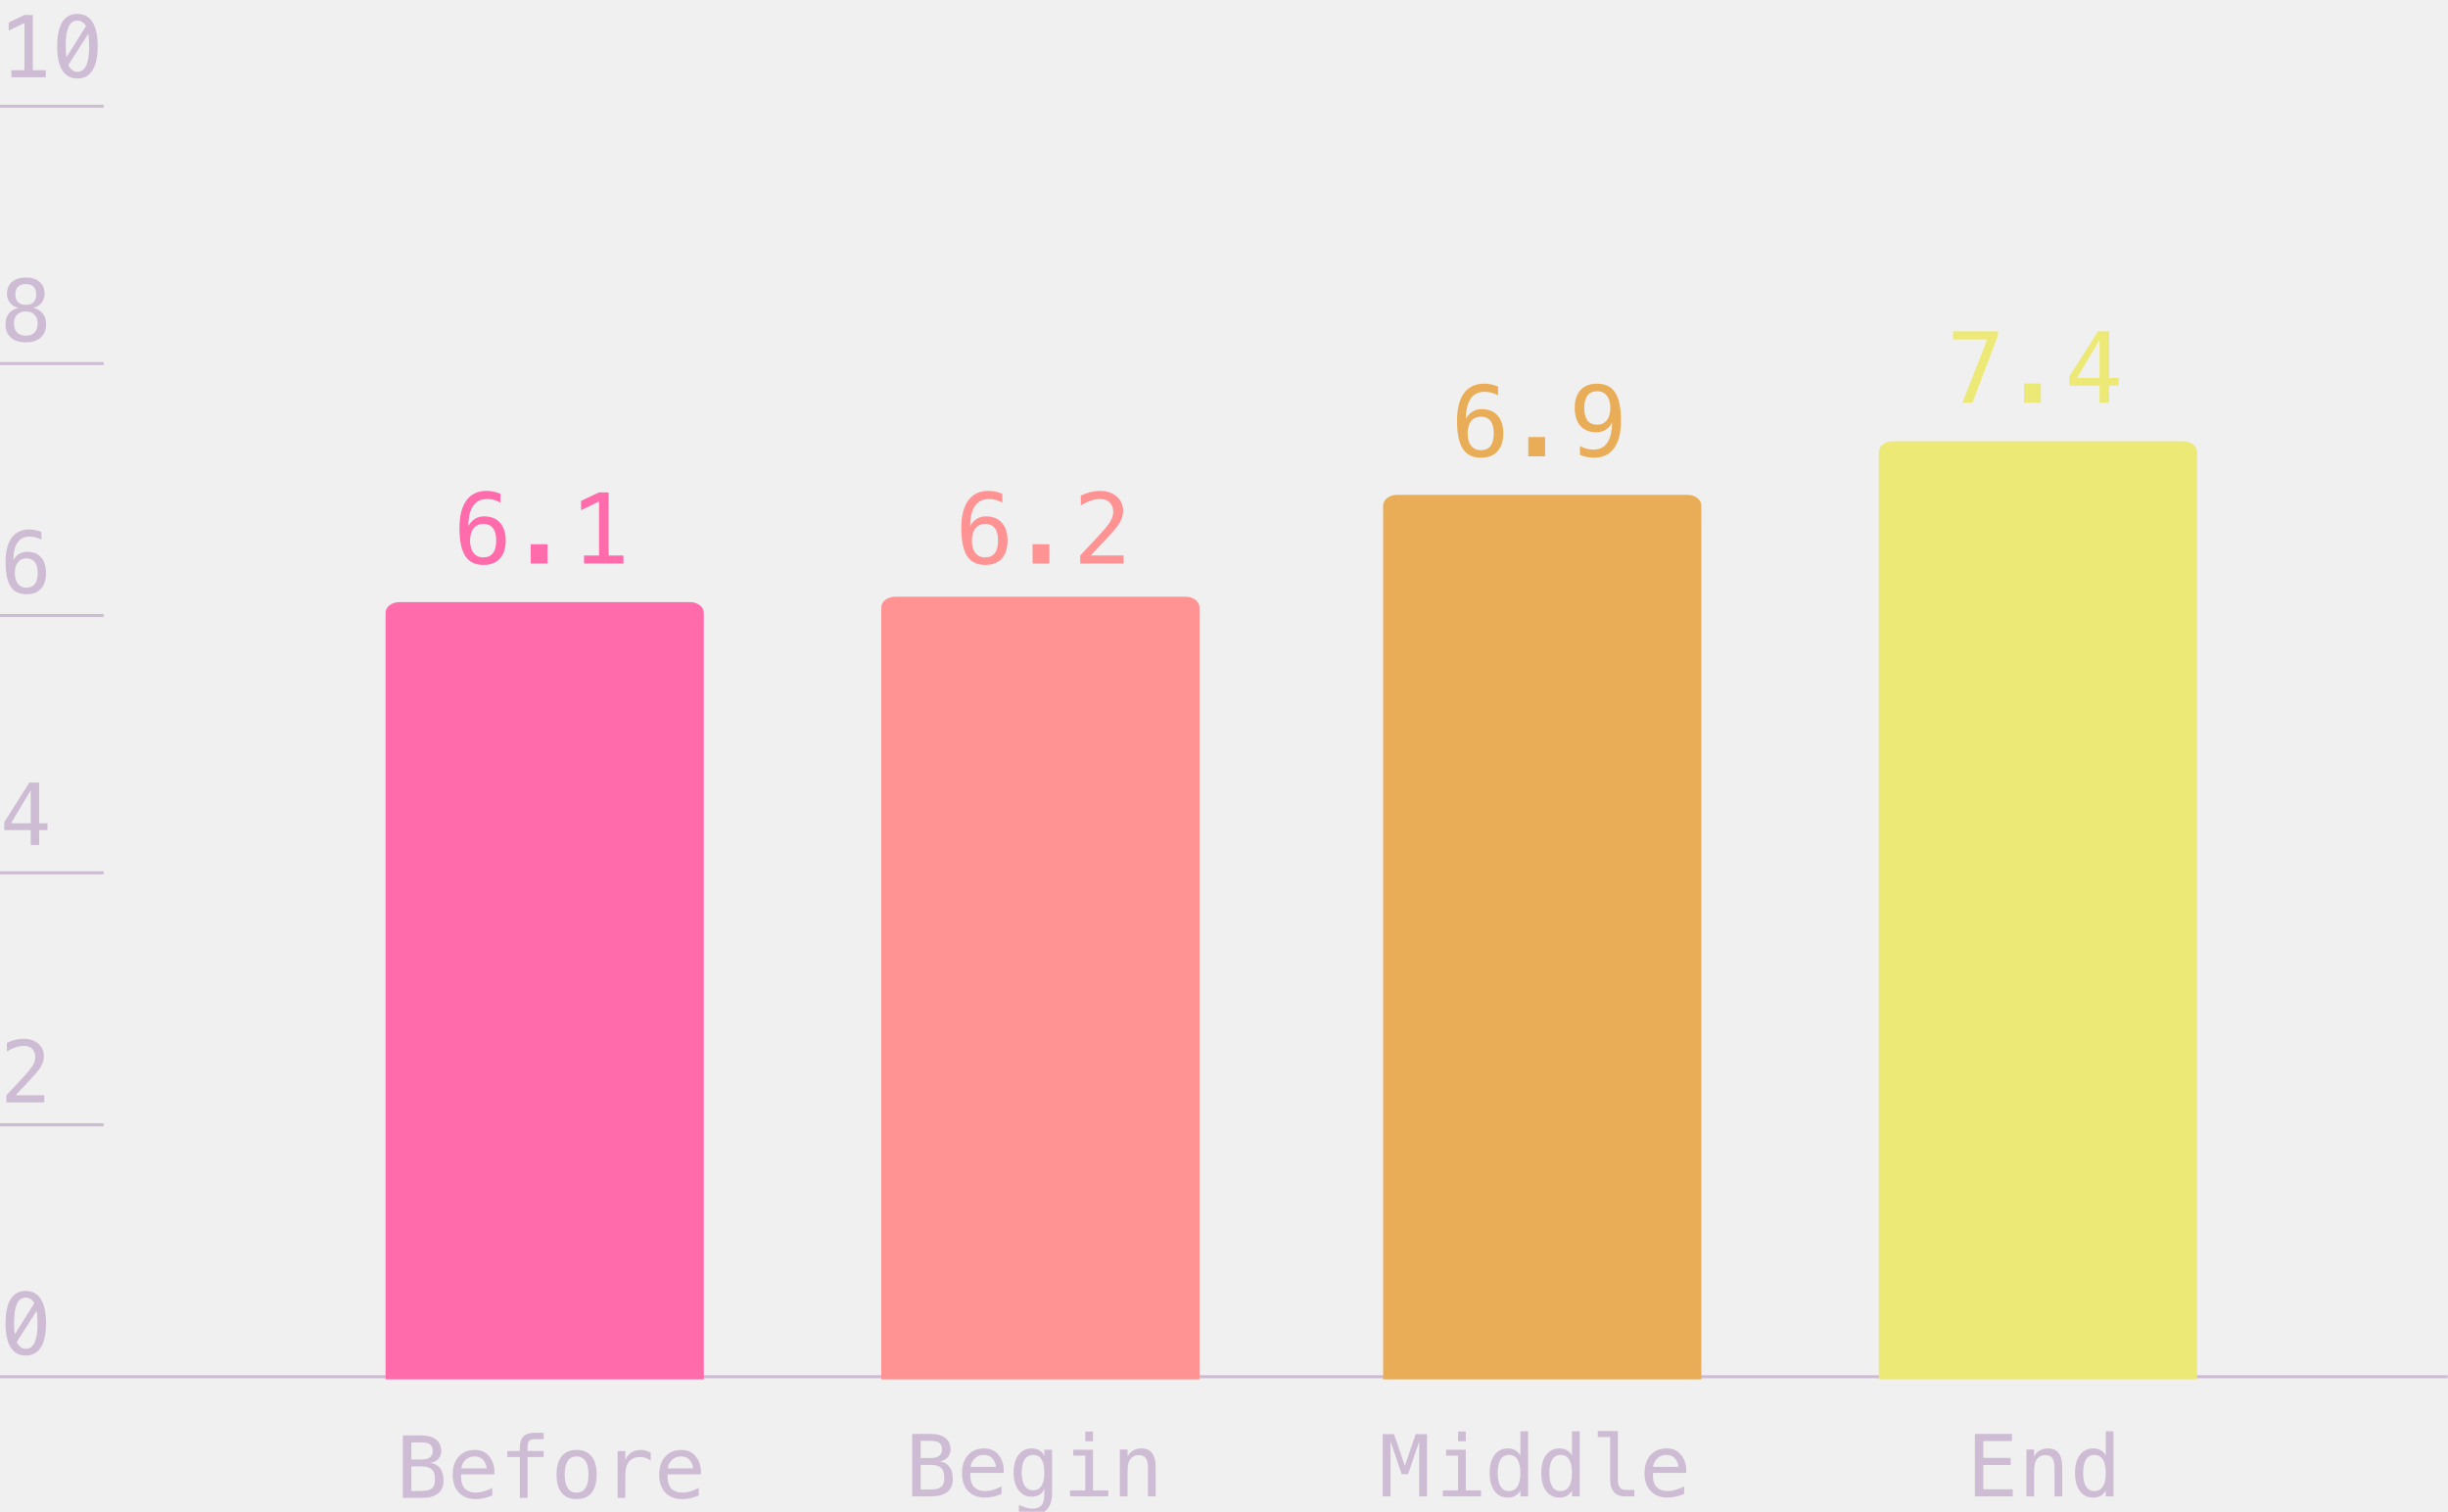
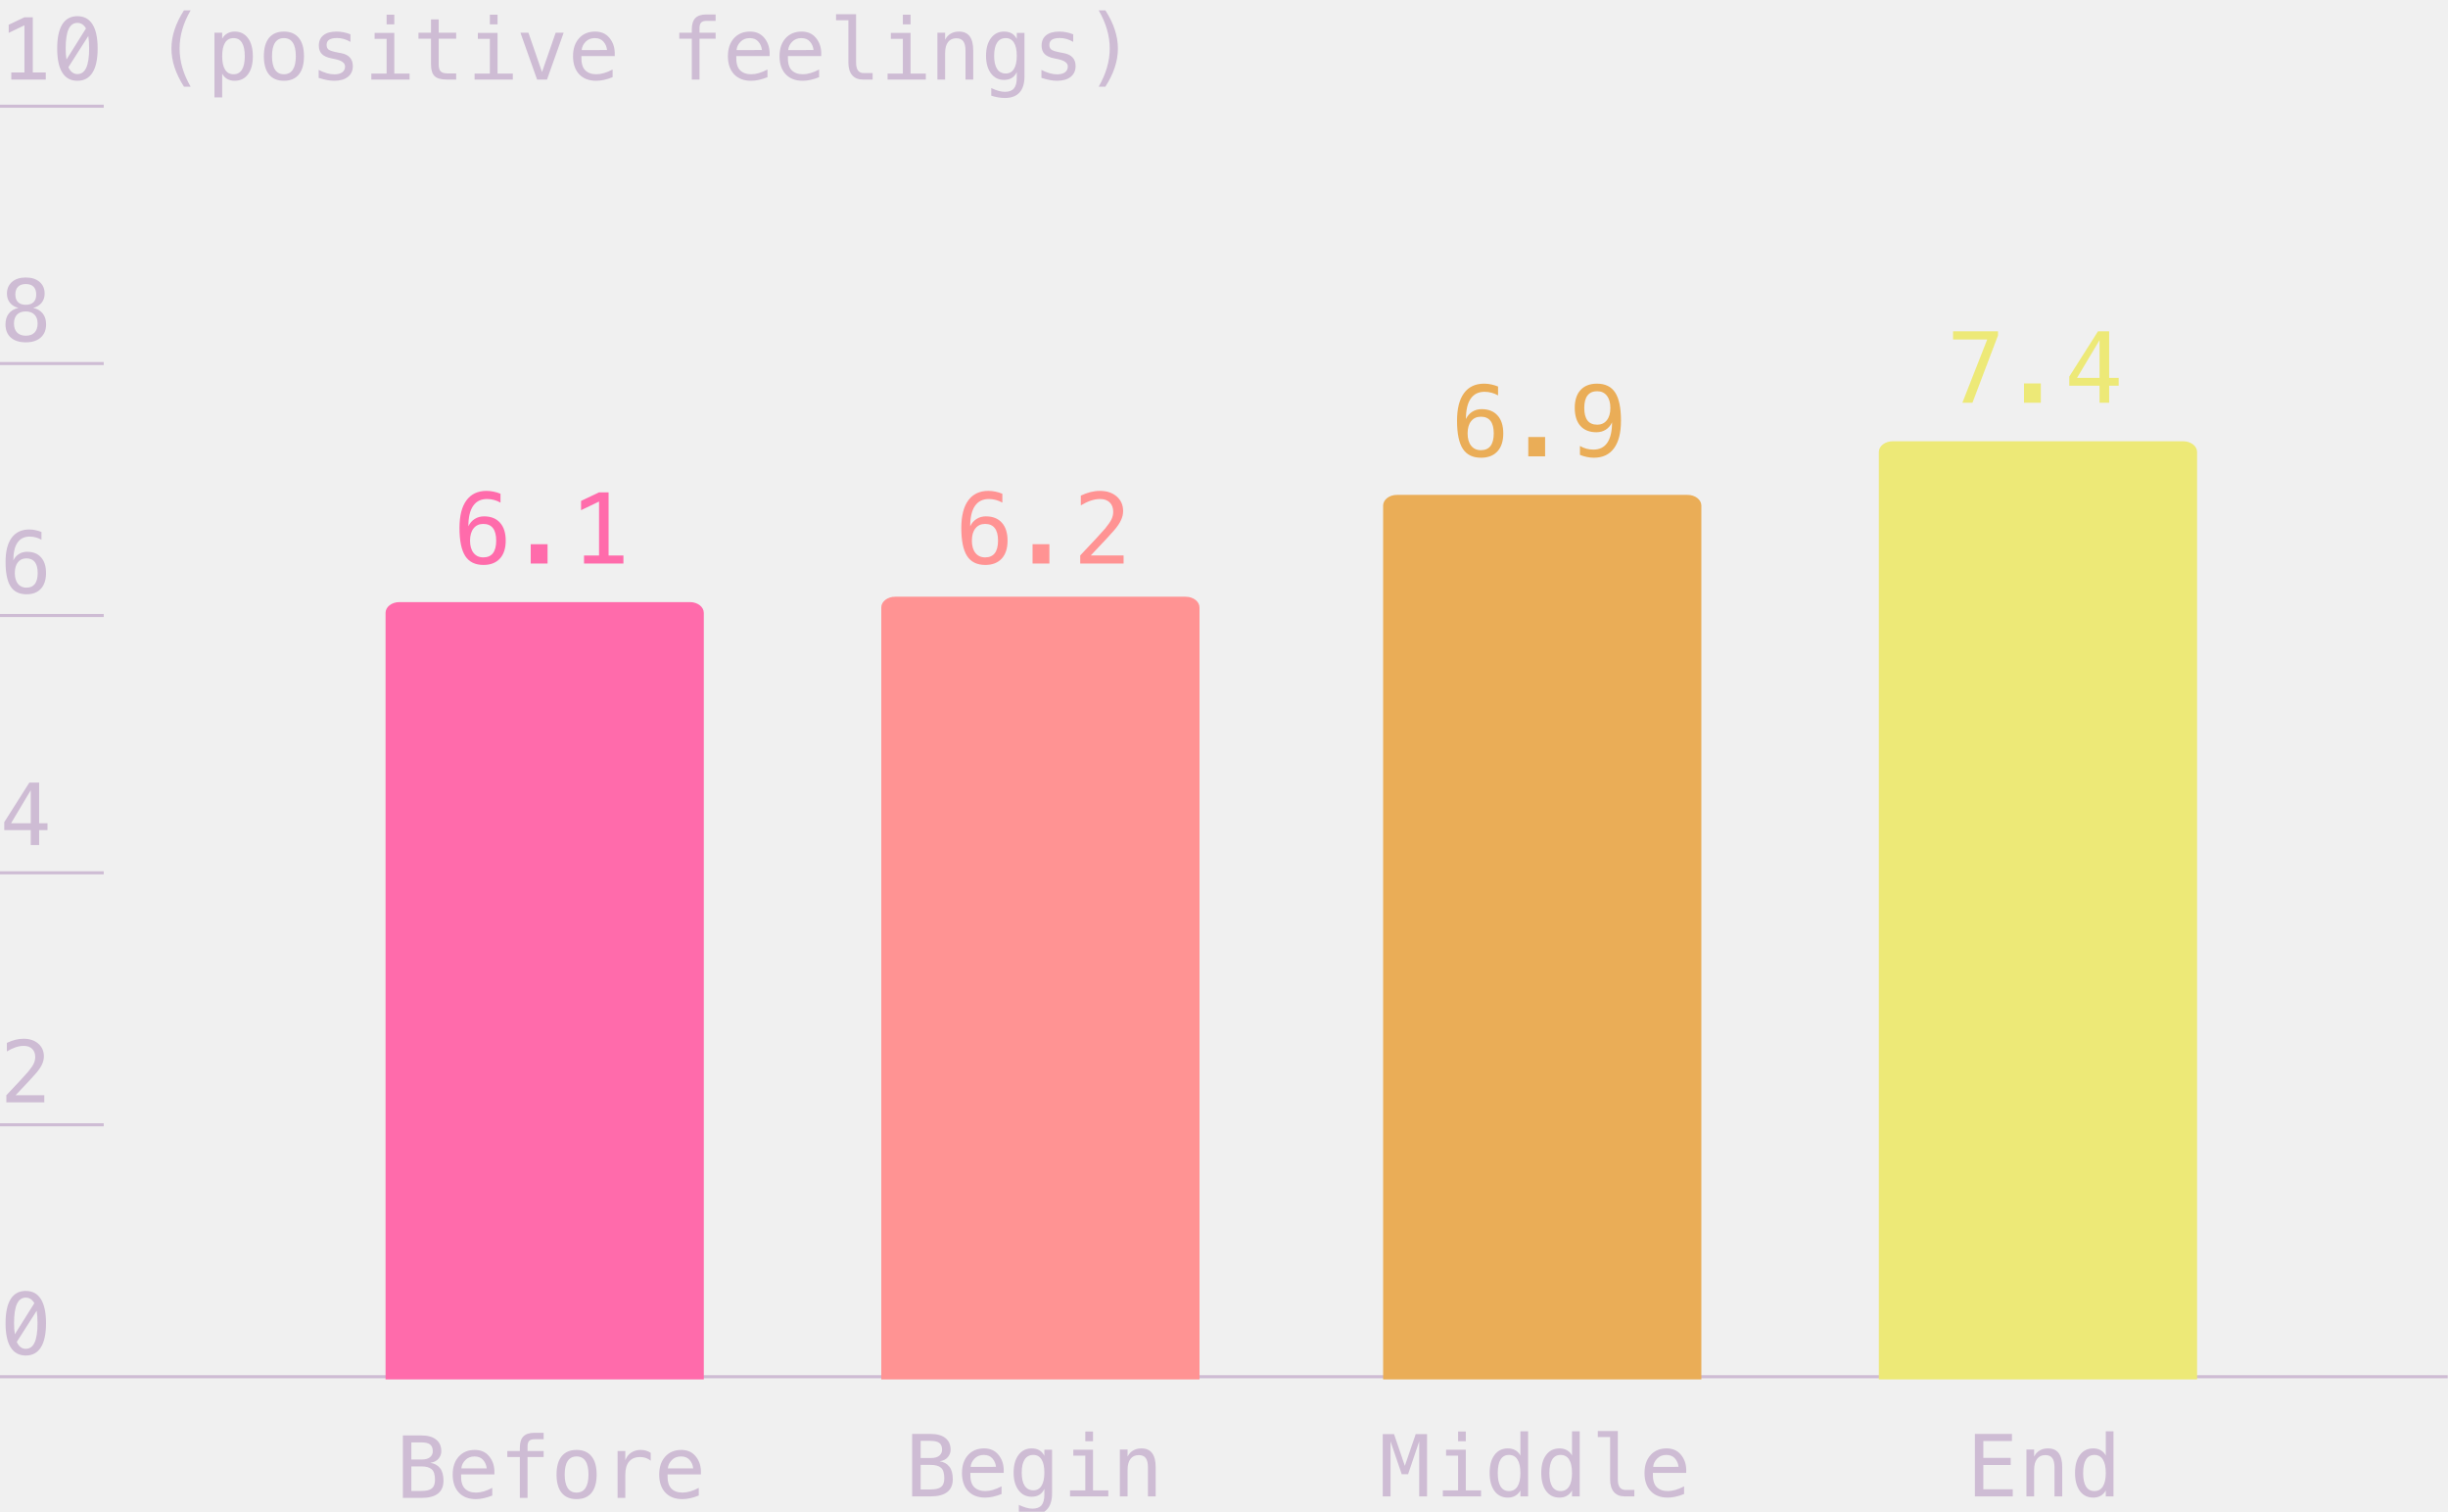
<svg xmlns="http://www.w3.org/2000/svg" width="400" height="247" viewBox="0 0 400 247" fill="none">
  <g clip-path="url(#clip0_5_27)">
    <path d="M-0.05 224.939H399.95" stroke="#CEBCD4" stroke-width="0.5" stroke-miterlimit="10" />
    <path d="M-0.05 183.773H16.95" stroke="#CEBCD4" stroke-width="0.5" stroke-miterlimit="10" />
    <path d="M-0.05 142.606H16.95" stroke="#CEBCD4" stroke-width="0.5" stroke-miterlimit="10" />
    <path d="M-0.05 100.563H16.95" stroke="#CEBCD4" stroke-width="0.5" stroke-miterlimit="10" />
    <path d="M-0.05 59.397H16.95" stroke="#CEBCD4" stroke-width="0.5" stroke-miterlimit="10" />
    <path d="M-0.05 17.354H16.95" stroke="#CEBCD4" stroke-width="0.5" stroke-miterlimit="10" />
    <path d="M115 225.377H63V100.125C63 99.158 64.012 98.374 65.261 98.374H112.739C113.988 98.374 115 99.158 115 100.125V225.377Z" fill="#FF6BAB" />
    <path d="M196 225.377H144V99.25C144 98.282 145.012 97.498 146.261 97.498H193.739C194.988 97.498 196 98.282 196 99.25V225.377Z" fill="#FF9393" />
    <path d="M278 225.377H226V82.608C226 81.64 227.012 80.856 228.261 80.856H275.739C276.988 80.856 278 81.64 278 82.608V225.377Z" fill="#EAAD57" />
    <path d="M359 225.377H307V73.849C307 72.881 308.012 72.097 309.261 72.097H356.739C357.988 72.097 359 72.881 359 73.849V225.377Z" fill="#EDE977" />
    <path d="M4.211 210.918C5.3 210.918 6.123 211.363 6.679 212.251C7.239 213.14 7.52 214.455 7.52 216.196C7.52 217.937 7.239 219.251 6.679 220.14C6.123 221.029 5.3 221.473 4.211 221.473C3.122 221.473 2.299 221.029 1.743 220.14C1.187 219.251 0.909 217.937 0.909 216.196C0.909 214.455 1.187 213.14 1.743 212.251C2.299 211.363 3.122 210.918 4.211 210.918ZM4.211 220.379C4.858 220.379 5.339 220.035 5.653 219.347C5.972 218.659 6.132 217.608 6.132 216.196C6.132 215.444 6.086 214.765 5.995 214.159L2.741 219.251C3.083 220.003 3.573 220.379 4.211 220.379ZM4.211 212.012C3.568 212.012 3.088 212.356 2.769 213.044C2.454 213.732 2.297 214.783 2.297 216.196C2.297 216.838 2.34 217.44 2.427 218L5.612 212.921C5.266 212.315 4.799 212.012 4.211 212.012Z" fill="#CEBCD4" />
    <path d="M2.55 178.946H7.239V180.108H1.039V178.946C1.891 178.048 2.636 177.255 3.274 176.567C3.912 175.879 4.352 175.394 4.594 175.111C5.049 174.555 5.357 174.106 5.517 173.764C5.676 173.418 5.756 173.065 5.756 172.705C5.756 172.135 5.587 171.689 5.25 171.365C4.917 171.041 4.459 170.88 3.876 170.88C3.461 170.88 3.026 170.955 2.57 171.105C2.115 171.256 1.632 171.483 1.121 171.789V170.394C1.59 170.171 2.051 170.002 2.502 169.888C2.958 169.774 3.407 169.717 3.849 169.717C4.847 169.717 5.649 169.984 6.255 170.517C6.866 171.046 7.171 171.741 7.171 172.602C7.171 173.04 7.068 173.477 6.863 173.915C6.663 174.352 6.335 174.835 5.879 175.364C5.624 175.66 5.252 176.07 4.765 176.594C4.282 177.119 3.543 177.902 2.55 178.946Z" fill="#CEBCD4" />
    <path d="M5.024 129.117L1.805 134.511H5.024V129.117ZM4.799 127.859H6.398V134.511H7.759V135.632H6.398V138.066H5.024V135.632H0.697V134.326L4.799 127.859Z" fill="#CEBCD4" />
    <path d="M6.774 86.918V88.19C6.487 88.021 6.182 87.894 5.858 87.807C5.535 87.716 5.198 87.67 4.847 87.67C3.972 87.67 3.309 88.001 2.857 88.662C2.406 89.318 2.181 90.286 2.181 91.567C2.399 91.111 2.702 90.763 3.09 90.521C3.477 90.275 3.922 90.152 4.423 90.152C5.407 90.152 6.168 90.455 6.706 91.061C7.248 91.663 7.52 92.517 7.52 93.624C7.52 94.727 7.242 95.582 6.686 96.188C6.13 96.794 5.348 97.097 4.341 97.097C3.156 97.097 2.288 96.673 1.736 95.826C1.185 94.973 0.909 93.634 0.909 91.806C0.909 90.084 1.24 88.771 1.9 87.869C2.566 86.962 3.527 86.508 4.785 86.508C5.122 86.508 5.46 86.545 5.797 86.618C6.134 86.686 6.46 86.786 6.774 86.918ZM4.313 91.232C3.726 91.232 3.263 91.444 2.926 91.868C2.589 92.291 2.42 92.877 2.42 93.624C2.42 94.372 2.589 94.957 2.926 95.381C3.263 95.805 3.726 96.017 4.313 96.017C4.924 96.017 5.384 95.817 5.694 95.415C6.004 95.01 6.159 94.413 6.159 93.624C6.159 92.832 6.004 92.234 5.694 91.834C5.384 91.432 4.924 91.232 4.313 91.232Z" fill="#CEBCD4" />
    <path d="M4.211 50.886C3.596 50.886 3.119 51.059 2.782 51.405C2.45 51.747 2.283 52.232 2.283 52.861C2.283 53.49 2.452 53.98 2.789 54.331C3.131 54.677 3.605 54.85 4.211 54.85C4.831 54.85 5.307 54.679 5.64 54.338C5.977 53.991 6.146 53.499 6.146 52.861C6.146 52.237 5.975 51.751 5.633 51.405C5.296 51.059 4.822 50.886 4.211 50.886ZM3.008 50.311C2.42 50.161 1.96 49.881 1.627 49.471C1.299 49.06 1.135 48.566 1.135 47.987C1.135 47.176 1.41 46.533 1.962 46.059C2.513 45.581 3.263 45.342 4.211 45.342C5.163 45.342 5.915 45.581 6.467 46.059C7.018 46.533 7.294 47.176 7.294 47.987C7.294 48.566 7.128 49.06 6.795 49.471C6.467 49.881 6.009 50.161 5.421 50.311C6.104 50.462 6.626 50.765 6.986 51.221C7.351 51.676 7.533 52.266 7.533 52.991C7.533 53.912 7.239 54.632 6.651 55.151C6.063 55.671 5.25 55.931 4.211 55.931C3.172 55.931 2.358 55.673 1.771 55.158C1.187 54.639 0.896 53.921 0.896 53.005C0.896 52.276 1.076 51.683 1.436 51.227C1.8 50.767 2.324 50.462 3.008 50.311ZM2.509 48.117C2.509 48.664 2.655 49.081 2.946 49.368C3.238 49.655 3.66 49.799 4.211 49.799C4.767 49.799 5.191 49.655 5.482 49.368C5.774 49.081 5.92 48.664 5.92 48.117C5.92 47.561 5.774 47.137 5.482 46.846C5.195 46.554 4.771 46.408 4.211 46.408C3.66 46.408 3.238 46.556 2.946 46.852C2.655 47.144 2.509 47.566 2.509 48.117Z" fill="#CEBCD4" />
-     <path d="M1.846 11.472H3.992V3.761L1.422 4.999V3.673L3.979 2.456H5.359V11.472H7.479V12.628H1.846V11.472ZM12.646 2.271C13.736 2.271 14.558 2.716 15.114 3.604C15.675 4.493 15.955 5.808 15.955 7.549C15.955 9.289 15.675 10.604 15.114 11.493C14.558 12.382 13.736 12.826 12.646 12.826C11.557 12.826 10.735 12.382 10.179 11.493C9.623 10.604 9.345 9.289 9.345 7.549C9.345 5.808 9.623 4.493 10.179 3.604C10.735 2.716 11.557 2.271 12.646 2.271ZM12.646 11.732C13.294 11.732 13.774 11.388 14.089 10.7C14.408 10.012 14.567 8.961 14.567 7.549C14.567 6.797 14.522 6.118 14.431 5.511L11.177 10.604C11.519 11.356 12.008 11.732 12.646 11.732ZM12.646 3.365C12.004 3.365 11.523 3.709 11.204 4.397C10.89 5.085 10.732 6.136 10.732 7.549C10.732 8.191 10.776 8.793 10.862 9.353L14.048 4.274C13.701 3.668 13.234 3.365 12.646 3.365Z" fill="#CEBCD4" />
+     <path d="M1.846 11.845H3.992V4.134L1.422 5.371V4.045L3.979 2.828H5.359V11.845H7.479V13H1.846V11.845ZM12.646 2.644C13.736 2.644 14.558 3.088 15.114 3.977C15.675 4.865 15.955 6.18 15.955 7.921C15.955 9.662 15.675 10.977 15.114 11.865C14.558 12.754 13.736 13.198 12.646 13.198C11.557 13.198 10.735 12.754 10.179 11.865C9.623 10.977 9.345 9.662 9.345 7.921C9.345 6.18 9.623 4.865 10.179 3.977C10.735 3.088 11.557 2.644 12.646 2.644ZM12.646 12.104C13.294 12.104 13.774 11.76 14.089 11.072C14.408 10.384 14.567 9.334 14.567 7.921C14.567 7.169 14.522 6.49 14.431 5.884L11.177 10.977C11.519 11.729 12.008 12.104 12.646 12.104ZM12.646 3.737C12.004 3.737 11.523 4.081 11.204 4.77C10.89 5.458 10.732 6.508 10.732 7.921C10.732 8.563 10.776 9.165 10.862 9.726L14.048 4.646C13.701 4.04 13.234 3.737 12.646 3.737ZM31.151 1.693C30.545 2.732 30.092 3.769 29.791 4.804C29.495 5.834 29.347 6.873 29.347 7.921C29.347 8.965 29.495 10.004 29.791 11.038C30.092 12.073 30.545 13.114 31.151 14.162H30.058C29.369 13.078 28.857 12.023 28.52 10.997C28.182 9.967 28.014 8.942 28.014 7.921C28.014 6.905 28.182 5.882 28.52 4.852C28.857 3.822 29.369 2.769 30.058 1.693H31.151ZM36.306 12.036V15.912H35.041V5.344H36.306V6.321C36.515 5.943 36.793 5.656 37.14 5.46C37.491 5.259 37.894 5.159 38.35 5.159C39.275 5.159 39.999 5.517 40.523 6.232C41.052 6.948 41.316 7.939 41.316 9.206C41.316 10.45 41.052 11.428 40.523 12.139C39.995 12.845 39.27 13.198 38.35 13.198C37.885 13.198 37.477 13.1 37.126 12.904C36.78 12.704 36.506 12.414 36.306 12.036ZM39.997 9.179C39.997 8.203 39.842 7.467 39.532 6.971C39.227 6.474 38.771 6.226 38.165 6.226C37.554 6.226 37.092 6.476 36.777 6.978C36.463 7.474 36.306 8.208 36.306 9.179C36.306 10.145 36.463 10.879 36.777 11.38C37.092 11.881 37.554 12.132 38.165 12.132C38.771 12.132 39.227 11.883 39.532 11.387C39.842 10.89 39.997 10.154 39.997 9.179ZM46.389 6.226C45.751 6.226 45.268 6.474 44.94 6.971C44.611 7.467 44.447 8.203 44.447 9.179C44.447 10.149 44.611 10.885 44.94 11.387C45.268 11.883 45.751 12.132 46.389 12.132C47.031 12.132 47.517 11.883 47.845 11.387C48.173 10.885 48.337 10.149 48.337 9.179C48.337 8.203 48.173 7.467 47.845 6.971C47.517 6.474 47.031 6.226 46.389 6.226ZM46.389 5.159C47.45 5.159 48.262 5.503 48.822 6.191C49.387 6.88 49.67 7.875 49.67 9.179C49.67 10.487 49.39 11.485 48.829 12.173C48.269 12.856 47.455 13.198 46.389 13.198C45.327 13.198 44.516 12.856 43.955 12.173C43.395 11.485 43.114 10.487 43.114 9.179C43.114 7.875 43.395 6.88 43.955 6.191C44.516 5.503 45.327 5.159 46.389 5.159ZM57.265 5.61V6.841C56.905 6.631 56.542 6.474 56.178 6.369C55.813 6.264 55.442 6.212 55.063 6.212C54.494 6.212 54.068 6.305 53.785 6.492C53.507 6.674 53.368 6.955 53.368 7.333C53.368 7.675 53.473 7.93 53.683 8.099C53.892 8.267 54.414 8.431 55.248 8.591L55.754 8.687C56.378 8.805 56.85 9.042 57.169 9.397C57.492 9.753 57.654 10.216 57.654 10.785C57.654 11.542 57.385 12.134 56.848 12.562C56.31 12.986 55.562 13.198 54.605 13.198C54.227 13.198 53.831 13.157 53.416 13.075C53.001 12.998 52.552 12.879 52.069 12.72V11.421C52.539 11.662 52.988 11.845 53.416 11.968C53.844 12.086 54.25 12.146 54.633 12.146C55.189 12.146 55.62 12.034 55.925 11.81C56.23 11.583 56.383 11.266 56.383 10.86C56.383 10.277 55.825 9.874 54.708 9.65L54.653 9.637L54.182 9.541C53.457 9.4 52.928 9.163 52.596 8.83C52.263 8.493 52.097 8.035 52.097 7.456C52.097 6.722 52.345 6.157 52.842 5.761C53.339 5.36 54.047 5.159 54.968 5.159C55.378 5.159 55.772 5.198 56.15 5.275C56.529 5.348 56.9 5.46 57.265 5.61ZM61.209 5.371H64.429V12.023H66.924V13H60.676V12.023H63.171V6.349H61.209V5.371ZM63.171 2.397H64.429V3.983H63.171V2.397ZM71.682 3.17V5.344H74.539V6.321H71.682V10.477C71.682 11.043 71.789 11.437 72.003 11.66C72.217 11.883 72.591 11.995 73.124 11.995H74.539V13H73.001C72.058 13 71.392 12.811 71.005 12.433C70.618 12.054 70.424 11.403 70.424 10.477V6.321H68.38V5.344H70.424V3.17H71.682ZM78.08 5.371H81.3V12.023H83.795V13H77.547V12.023H80.042V6.349H78.08V5.371ZM80.042 2.397H81.3V3.983H80.042V2.397ZM85.039 5.344H86.345L88.566 11.77L90.795 5.344H92.101L89.38 13H87.76L85.039 5.344ZM100.447 8.543V9.158H94.999V9.199C94.963 10.243 95.161 10.992 95.594 11.448C96.031 11.904 96.647 12.132 97.439 12.132C97.841 12.132 98.26 12.068 98.697 11.94C99.135 11.813 99.602 11.619 100.099 11.359V12.61C99.62 12.806 99.158 12.952 98.711 13.048C98.269 13.148 97.841 13.198 97.426 13.198C96.236 13.198 95.307 12.843 94.637 12.132C93.967 11.416 93.632 10.432 93.632 9.179C93.632 7.957 93.96 6.982 94.616 6.253C95.272 5.524 96.147 5.159 97.241 5.159C98.216 5.159 98.984 5.49 99.545 6.15C100.11 6.811 100.411 7.609 100.447 8.543ZM99.189 8.174C99.135 7.645 98.941 7.189 98.608 6.807C98.28 6.419 97.806 6.226 97.186 6.226C96.58 6.226 96.081 6.426 95.689 6.827C95.297 7.228 95.083 7.679 95.047 8.181L99.189 8.174ZM116.929 2.363V3.409H115.5C115.049 3.409 114.734 3.503 114.557 3.689C114.383 3.872 114.297 4.198 114.297 4.667V5.344H116.929V6.321H114.297V13H113.039V6.321H110.995V5.344H113.039V4.811C113.039 3.972 113.23 3.354 113.613 2.958C114.001 2.562 114.602 2.363 115.418 2.363H116.929ZM125.754 8.543V9.158H120.306V9.199C120.269 10.243 120.467 10.992 120.9 11.448C121.338 11.904 121.953 12.132 122.746 12.132C123.147 12.132 123.566 12.068 124.004 11.94C124.441 11.813 124.909 11.619 125.405 11.359V12.61C124.927 12.806 124.464 12.952 124.018 13.048C123.576 13.148 123.147 13.198 122.732 13.198C121.543 13.198 120.613 12.843 119.943 12.132C119.273 11.416 118.938 10.432 118.938 9.179C118.938 7.957 119.267 6.982 119.923 6.253C120.579 5.524 121.454 5.159 122.548 5.159C123.523 5.159 124.291 5.49 124.852 6.15C125.417 6.811 125.717 7.609 125.754 8.543ZM124.496 8.174C124.441 7.645 124.248 7.189 123.915 6.807C123.587 6.419 123.113 6.226 122.493 6.226C121.887 6.226 121.388 6.426 120.996 6.827C120.604 7.228 120.39 7.679 120.354 8.181L124.496 8.174ZM134.189 8.543V9.158H128.741V9.199C128.705 10.243 128.903 10.992 129.336 11.448C129.773 11.904 130.389 12.132 131.182 12.132C131.583 12.132 132.002 12.068 132.439 11.94C132.877 11.813 133.344 11.619 133.841 11.359V12.61C133.362 12.806 132.9 12.952 132.453 13.048C132.011 13.148 131.583 13.198 131.168 13.198C129.979 13.198 129.049 12.843 128.379 12.132C127.709 11.416 127.374 10.432 127.374 9.179C127.374 7.957 127.702 6.982 128.358 6.253C129.015 5.524 129.89 5.159 130.983 5.159C131.959 5.159 132.727 5.49 133.287 6.15C133.852 6.811 134.153 7.609 134.189 8.543ZM132.932 8.174C132.877 7.645 132.683 7.189 132.351 6.807C132.022 6.419 131.549 6.226 130.929 6.226C130.323 6.226 129.824 6.426 129.432 6.827C129.04 7.228 128.826 7.679 128.789 8.181L132.932 8.174ZM139.884 10.231C139.884 10.796 139.986 11.223 140.191 11.51C140.401 11.797 140.709 11.94 141.114 11.94H142.584V13H140.991C140.239 13 139.656 12.761 139.241 12.282C138.831 11.799 138.626 11.116 138.626 10.231V3.307H136.609V2.322H139.884V10.231ZM145.564 5.371H148.784V12.023H151.279V13H145.031V12.023H147.526V6.349H145.564V5.371ZM147.526 2.397H148.784V3.983H147.526V2.397ZM159.024 8.256V13H157.76V8.256C157.76 7.568 157.639 7.062 157.397 6.738C157.156 6.415 156.778 6.253 156.263 6.253C155.675 6.253 155.221 6.463 154.902 6.882C154.588 7.297 154.431 7.894 154.431 8.673V13H153.173V5.344H154.431V6.492C154.654 6.055 154.957 5.724 155.34 5.501C155.723 5.273 156.176 5.159 156.7 5.159C157.479 5.159 158.061 5.417 158.443 5.932C158.831 6.442 159.024 7.217 159.024 8.256ZM166.141 9.11C166.141 8.167 165.986 7.452 165.676 6.964C165.37 6.472 164.924 6.226 164.336 6.226C163.721 6.226 163.251 6.472 162.928 6.964C162.604 7.452 162.442 8.167 162.442 9.11C162.442 10.054 162.604 10.774 162.928 11.271C163.256 11.763 163.73 12.009 164.35 12.009C164.928 12.009 165.37 11.76 165.676 11.264C165.986 10.767 166.141 10.049 166.141 9.11ZM167.398 12.508C167.398 13.656 167.127 14.527 166.585 15.119C166.043 15.712 165.245 16.008 164.192 16.008C163.846 16.008 163.484 15.976 163.105 15.912C162.727 15.848 162.349 15.755 161.971 15.632V14.388C162.417 14.597 162.823 14.752 163.188 14.852C163.552 14.953 163.887 15.003 164.192 15.003C164.871 15.003 165.366 14.818 165.676 14.449C165.986 14.08 166.141 13.495 166.141 12.692V12.638V11.783C165.94 12.212 165.667 12.531 165.32 12.74C164.974 12.95 164.552 13.055 164.056 13.055C163.162 13.055 162.449 12.697 161.916 11.981C161.383 11.266 161.116 10.309 161.116 9.11C161.116 7.907 161.383 6.948 161.916 6.232C162.449 5.517 163.162 5.159 164.056 5.159C164.548 5.159 164.965 5.257 165.307 5.453C165.648 5.649 165.926 5.952 166.141 6.362V5.371H167.398V12.508ZM175.362 5.61V6.841C175.002 6.631 174.64 6.474 174.275 6.369C173.911 6.264 173.539 6.212 173.161 6.212C172.591 6.212 172.165 6.305 171.883 6.492C171.605 6.674 171.466 6.955 171.466 7.333C171.466 7.675 171.571 7.93 171.78 8.099C171.99 8.267 172.512 8.431 173.346 8.591L173.852 8.687C174.476 8.805 174.948 9.042 175.267 9.397C175.59 9.753 175.752 10.216 175.752 10.785C175.752 11.542 175.483 12.134 174.945 12.562C174.408 12.986 173.66 13.198 172.703 13.198C172.325 13.198 171.928 13.157 171.514 13.075C171.099 12.998 170.65 12.879 170.167 12.72V11.421C170.636 11.662 171.085 11.845 171.514 11.968C171.942 12.086 172.348 12.146 172.73 12.146C173.286 12.146 173.717 12.034 174.022 11.81C174.328 11.583 174.48 11.266 174.48 10.86C174.48 10.277 173.922 9.874 172.806 9.65L172.751 9.637L172.279 9.541C171.555 9.4 171.026 9.163 170.693 8.83C170.361 8.493 170.194 8.035 170.194 7.456C170.194 6.722 170.443 6.157 170.939 5.761C171.436 5.36 172.145 5.159 173.065 5.159C173.476 5.159 173.87 5.198 174.248 5.275C174.626 5.348 174.998 5.46 175.362 5.61ZM179.525 1.693H180.619C181.307 2.769 181.82 3.822 182.157 4.852C182.494 5.882 182.663 6.905 182.663 7.921C182.663 8.946 182.494 9.974 182.157 11.004C181.82 12.034 181.307 13.087 180.619 14.162H179.525C180.132 13.105 180.583 12.059 180.879 11.024C181.18 9.99 181.33 8.955 181.33 7.921C181.33 6.882 181.18 5.845 180.879 4.811C180.583 3.776 180.132 2.737 179.525 1.693Z" fill="#CEBCD4" />
    <path d="M67.216 239.59V243.603H68.85C69.652 243.603 70.224 243.464 70.565 243.186C70.907 242.903 71.078 242.441 71.078 241.798C71.078 240.951 70.898 240.372 70.538 240.062C70.178 239.747 69.615 239.59 68.85 239.59H67.216ZM67.216 235.666V238.469H68.822C69.488 238.469 69.968 238.341 70.265 238.086C70.565 237.831 70.716 237.51 70.716 237.122C70.716 236.607 70.568 236.236 70.272 236.008C69.98 235.78 69.497 235.666 68.822 235.666H67.216ZM65.828 234.532H68.85C69.893 234.532 70.698 234.757 71.263 235.208C71.828 235.659 72.11 236.298 72.11 237.122C72.11 237.564 71.96 237.965 71.659 238.326C71.363 238.686 70.916 238.911 70.319 239.002C70.989 239.103 71.513 239.39 71.892 239.864C72.274 240.333 72.466 241.023 72.466 241.935C72.466 242.86 72.163 243.56 71.557 244.034C70.951 244.503 70.048 244.738 68.85 244.738H65.828V234.532ZM80.785 240.281V240.896H75.337V240.937C75.3 241.98 75.499 242.73 75.932 243.186C76.369 243.642 76.984 243.869 77.777 243.869C78.178 243.869 78.598 243.806 79.035 243.678C79.473 243.55 79.94 243.357 80.436 243.097V244.348C79.958 244.544 79.495 244.69 79.049 244.785C78.607 244.886 78.178 244.936 77.764 244.936C76.574 244.936 75.644 244.58 74.975 243.869C74.305 243.154 73.97 242.17 73.97 240.916C73.97 239.695 74.298 238.72 74.954 237.991C75.61 237.261 76.485 236.897 77.579 236.897C78.554 236.897 79.322 237.227 79.883 237.888C80.448 238.549 80.749 239.346 80.785 240.281ZM79.527 239.911C79.473 239.383 79.279 238.927 78.946 238.544C78.618 238.157 78.144 237.963 77.524 237.963C76.918 237.963 76.419 238.164 76.027 238.565C75.635 238.966 75.421 239.417 75.385 239.918L79.527 239.911ZM88.831 234.101V235.147H87.402C86.951 235.147 86.637 235.24 86.459 235.427C86.286 235.609 86.199 235.935 86.199 236.405V237.081H88.831V238.059H86.199V244.738H84.941V238.059H82.897V237.081H84.941V236.548C84.941 235.71 85.133 235.092 85.516 234.696C85.903 234.299 86.505 234.101 87.32 234.101H88.831ZM94.211 237.963C93.573 237.963 93.09 238.212 92.762 238.708C92.434 239.205 92.269 239.941 92.269 240.916C92.269 241.887 92.434 242.623 92.762 243.124C93.09 243.621 93.573 243.869 94.211 243.869C94.853 243.869 95.339 243.621 95.667 243.124C95.995 242.623 96.159 241.887 96.159 240.916C96.159 239.941 95.995 239.205 95.667 238.708C95.339 238.212 94.853 237.963 94.211 237.963ZM94.211 236.897C95.273 236.897 96.084 237.241 96.644 237.929C97.21 238.617 97.492 239.613 97.492 240.916C97.492 242.224 97.212 243.222 96.651 243.91C96.091 244.594 95.277 244.936 94.211 244.936C93.149 244.936 92.338 244.594 91.777 243.91C91.217 243.222 90.936 242.224 90.936 240.916C90.936 239.613 91.217 238.617 91.777 237.929C92.338 237.241 93.149 236.897 94.211 236.897ZM106.331 238.66C106.062 238.451 105.789 238.298 105.511 238.202C105.233 238.107 104.927 238.059 104.595 238.059C103.811 238.059 103.212 238.305 102.797 238.797C102.382 239.289 102.175 240 102.175 240.93V244.738H100.91V237.081H102.175V238.578C102.384 238.036 102.706 237.621 103.139 237.334C103.576 237.043 104.093 236.897 104.69 236.897C105 236.897 105.29 236.936 105.559 237.013C105.827 237.09 106.085 237.211 106.331 237.375V238.66ZM114.527 240.281V240.896H109.079V240.937C109.043 241.98 109.241 242.73 109.674 243.186C110.111 243.642 110.727 243.869 111.52 243.869C111.921 243.869 112.34 243.806 112.777 243.678C113.215 243.55 113.682 243.357 114.179 243.097V244.348C113.7 244.544 113.238 244.69 112.791 244.785C112.349 244.886 111.921 244.936 111.506 244.936C110.316 244.936 109.387 244.58 108.717 243.869C108.047 243.154 107.712 242.17 107.712 240.916C107.712 239.695 108.04 238.72 108.696 237.991C109.353 237.261 110.228 236.897 111.321 236.897C112.297 236.897 113.064 237.227 113.625 237.888C114.19 238.549 114.491 239.346 114.527 240.281ZM113.27 239.911C113.215 239.383 113.021 238.927 112.688 238.544C112.36 238.157 111.886 237.963 111.267 237.963C110.66 237.963 110.161 238.164 109.77 238.565C109.378 238.966 109.163 239.417 109.127 239.918L113.27 239.911Z" fill="#CEBCD4" />
    <path d="M150.434 239.342V243.355H152.067C152.869 243.355 153.441 243.216 153.783 242.938C154.125 242.655 154.296 242.193 154.296 241.55C154.296 240.702 154.116 240.123 153.756 239.814C153.396 239.499 152.833 239.342 152.067 239.342H150.434ZM150.434 235.418V238.221H152.04C152.705 238.221 153.186 238.093 153.482 237.838C153.783 237.583 153.934 237.262 153.934 236.874C153.934 236.359 153.785 235.988 153.489 235.76C153.198 235.532 152.715 235.418 152.04 235.418H150.434ZM149.046 234.283H152.067C153.111 234.283 153.915 234.509 154.48 234.96C155.046 235.411 155.328 236.049 155.328 236.874C155.328 237.316 155.178 237.717 154.877 238.077C154.581 238.437 154.134 238.663 153.537 238.754C154.207 238.854 154.731 239.141 155.109 239.615C155.492 240.085 155.684 240.775 155.684 241.687C155.684 242.612 155.381 243.311 154.774 243.785C154.168 244.255 153.266 244.489 152.067 244.489H149.046V234.283ZM164.003 240.032V240.648H158.555V240.689C158.518 241.732 158.716 242.482 159.149 242.938C159.587 243.393 160.202 243.621 160.995 243.621C161.396 243.621 161.815 243.557 162.253 243.43C162.69 243.302 163.158 243.109 163.654 242.849V244.1C163.176 244.296 162.713 244.442 162.267 244.537C161.825 244.637 161.396 244.688 160.981 244.688C159.792 244.688 158.862 244.332 158.192 243.621C157.522 242.906 157.188 241.921 157.188 240.668C157.188 239.447 157.516 238.471 158.172 237.742C158.828 237.013 159.703 236.649 160.797 236.649C161.772 236.649 162.54 236.979 163.101 237.64C163.666 238.301 163.966 239.098 164.003 240.032ZM162.745 239.663C162.69 239.135 162.497 238.679 162.164 238.296C161.836 237.909 161.362 237.715 160.742 237.715C160.136 237.715 159.637 237.915 159.245 238.317C158.853 238.718 158.639 239.169 158.603 239.67L162.745 239.663ZM170.647 240.6C170.647 239.656 170.493 238.941 170.183 238.453C169.877 237.961 169.431 237.715 168.843 237.715C168.228 237.715 167.758 237.961 167.435 238.453C167.111 238.941 166.949 239.656 166.949 240.6C166.949 241.543 167.111 242.263 167.435 242.76C167.763 243.252 168.237 243.498 168.856 243.498C169.435 243.498 169.877 243.25 170.183 242.753C170.493 242.256 170.647 241.539 170.647 240.6ZM171.905 243.997C171.905 245.146 171.634 246.016 171.092 246.609C170.549 247.201 169.752 247.497 168.699 247.497C168.353 247.497 167.991 247.465 167.612 247.401C167.234 247.338 166.856 247.244 166.478 247.121V245.877C166.924 246.087 167.33 246.242 167.694 246.342C168.059 246.442 168.394 246.492 168.699 246.492C169.378 246.492 169.873 246.308 170.183 245.939C170.493 245.569 170.647 244.984 170.647 244.182V244.127V243.273C170.447 243.701 170.174 244.02 169.827 244.23C169.481 244.439 169.059 244.544 168.562 244.544C167.669 244.544 166.956 244.186 166.423 243.471C165.89 242.755 165.623 241.798 165.623 240.6C165.623 239.397 165.89 238.437 166.423 237.722C166.956 237.006 167.669 236.649 168.562 236.649C169.055 236.649 169.472 236.747 169.813 236.943C170.155 237.138 170.433 237.442 170.647 237.852V236.86H171.905V243.997ZM175.378 236.86H178.598V243.512H181.093V244.489H174.845V243.512H177.34V237.838H175.378V236.86ZM177.34 233.887H178.598V235.473H177.34V233.887ZM188.838 239.745V244.489H187.573V239.745C187.573 239.057 187.452 238.551 187.211 238.228C186.969 237.904 186.591 237.742 186.076 237.742C185.488 237.742 185.035 237.952 184.716 238.371C184.401 238.786 184.244 239.383 184.244 240.162V244.489H182.986V236.833H184.244V237.982C184.467 237.544 184.771 237.214 185.153 236.99C185.536 236.762 185.99 236.649 186.514 236.649C187.293 236.649 187.874 236.906 188.257 237.421C188.644 237.931 188.838 238.706 188.838 239.745Z" fill="#CEBCD4" />
    <path d="M225.939 234.318H227.785L229.549 239.499L231.326 234.318H233.179V244.489H231.9V235.5L230.082 240.859H229.036L227.211 235.5V244.489H225.939V234.318ZM236.289 236.86H239.509V243.512H242.004V244.489H235.756V243.512H238.251V237.838H236.289V236.86ZM238.251 233.887H239.509V235.473H238.251V233.887ZM248.43 237.811V233.853H249.688V244.489H248.43V243.526C248.22 243.904 247.94 244.193 247.589 244.394C247.243 244.59 246.841 244.688 246.386 244.688C245.461 244.688 244.731 244.33 244.198 243.614C243.67 242.894 243.405 241.903 243.405 240.641C243.405 239.397 243.672 238.421 244.205 237.715C244.738 237.004 245.465 236.649 246.386 236.649C246.846 236.649 247.252 236.749 247.603 236.949C247.953 237.145 248.229 237.432 248.43 237.811ZM244.731 240.668C244.731 241.643 244.886 242.379 245.196 242.876C245.506 243.373 245.964 243.621 246.57 243.621C247.176 243.621 247.637 243.371 247.951 242.869C248.27 242.368 248.43 241.634 248.43 240.668C248.43 239.697 248.27 238.964 247.951 238.467C247.637 237.966 247.176 237.715 246.57 237.715C245.964 237.715 245.506 237.963 245.196 238.46C244.886 238.957 244.731 239.693 244.731 240.668ZM256.865 237.811V233.853H258.123V244.489H256.865V243.526C256.656 243.904 256.375 244.193 256.024 244.394C255.678 244.59 255.277 244.688 254.821 244.688C253.896 244.688 253.167 244.33 252.634 243.614C252.105 242.894 251.841 241.903 251.841 240.641C251.841 239.397 252.107 238.421 252.641 237.715C253.174 237.004 253.901 236.649 254.821 236.649C255.282 236.649 255.687 236.749 256.038 236.949C256.389 237.145 256.665 237.432 256.865 237.811ZM253.167 240.668C253.167 241.643 253.322 242.379 253.632 242.876C253.942 243.373 254.4 243.621 255.006 243.621C255.612 243.621 256.072 243.371 256.387 242.869C256.706 242.368 256.865 241.634 256.865 240.668C256.865 239.697 256.706 238.964 256.387 238.467C256.072 237.966 255.612 237.715 255.006 237.715C254.4 237.715 253.942 237.963 253.632 238.46C253.322 238.957 253.167 239.693 253.167 240.668ZM264.351 241.721C264.351 242.286 264.453 242.712 264.658 242.999C264.868 243.286 265.175 243.43 265.581 243.43H267.051V244.489H265.458C264.706 244.489 264.123 244.25 263.708 243.772C263.298 243.289 263.093 242.605 263.093 241.721V234.796H261.076V233.812H264.351V241.721ZM275.527 240.032V240.648H270.079V240.689C270.043 241.732 270.241 242.482 270.674 242.938C271.111 243.393 271.727 243.621 272.52 243.621C272.921 243.621 273.34 243.557 273.777 243.43C274.215 243.302 274.682 243.109 275.179 242.849V244.1C274.7 244.296 274.238 244.442 273.791 244.537C273.349 244.637 272.921 244.688 272.506 244.688C271.316 244.688 270.387 244.332 269.717 243.621C269.047 242.906 268.712 241.921 268.712 240.668C268.712 239.447 269.04 238.471 269.696 237.742C270.353 237.013 271.228 236.649 272.321 236.649C273.297 236.649 274.064 236.979 274.625 237.64C275.19 238.301 275.491 239.098 275.527 240.032ZM274.27 239.663C274.215 239.135 274.021 238.679 273.688 238.296C273.36 237.909 272.886 237.715 272.267 237.715C271.66 237.715 271.161 237.915 270.77 238.317C270.378 238.718 270.163 239.169 270.127 239.67L274.27 239.663Z" fill="#CEBCD4" />
    <path d="M322.693 234.283H328.75V235.445H324.074V238.193H328.545V239.356H324.074V243.327H328.88V244.489H322.693V234.283ZM336.967 239.745V244.489H335.702V239.745C335.702 239.057 335.581 238.551 335.34 238.228C335.098 237.904 334.72 237.742 334.205 237.742C333.617 237.742 333.164 237.952 332.845 238.371C332.53 238.786 332.373 239.383 332.373 240.162V244.489H331.115V236.833H332.373V237.982C332.596 237.544 332.899 237.214 333.282 236.99C333.665 236.762 334.118 236.649 334.643 236.649C335.422 236.649 336.003 236.906 336.386 237.421C336.773 237.931 336.967 238.706 336.967 239.745ZM344.083 237.811V233.853H345.341V244.489H344.083V243.526C343.873 243.904 343.593 244.193 343.242 244.394C342.896 244.59 342.495 244.688 342.039 244.688C341.114 244.688 340.385 244.33 339.852 243.614C339.323 242.894 339.059 241.903 339.059 240.641C339.059 239.397 339.325 238.421 339.858 237.715C340.392 237.004 341.118 236.649 342.039 236.649C342.499 236.649 342.905 236.749 343.256 236.949C343.607 237.145 343.882 237.432 344.083 237.811ZM340.385 240.668C340.385 241.643 340.54 242.379 340.85 242.876C341.16 243.373 341.618 243.621 342.224 243.621C342.83 243.621 343.29 243.371 343.604 242.869C343.924 242.368 344.083 241.634 344.083 240.668C344.083 239.697 343.924 238.964 343.604 238.467C343.29 237.966 342.83 237.715 342.224 237.715C341.618 237.715 341.16 237.963 340.85 238.46C340.54 238.957 340.385 239.693 340.385 240.668Z" fill="#CEBCD4" />
    <path d="M81.781 80.672V82.125C81.453 81.932 81.104 81.786 80.734 81.687C80.365 81.583 79.979 81.531 79.578 81.531C78.578 81.531 77.82 81.909 77.305 82.664C76.789 83.414 76.531 84.521 76.531 85.984C76.781 85.463 77.128 85.065 77.57 84.789C78.013 84.508 78.521 84.367 79.094 84.367C80.219 84.367 81.088 84.713 81.703 85.406C82.323 86.094 82.633 87.07 82.633 88.336C82.633 89.596 82.315 90.573 81.68 91.266C81.044 91.958 80.151 92.305 79 92.305C77.646 92.305 76.654 91.82 76.023 90.851C75.393 89.877 75.078 88.346 75.078 86.258C75.078 84.289 75.456 82.789 76.211 81.758C76.971 80.721 78.07 80.203 79.508 80.203C79.893 80.203 80.279 80.245 80.664 80.328C81.049 80.406 81.422 80.521 81.781 80.672ZM78.969 85.601C78.297 85.601 77.768 85.844 77.383 86.328C76.997 86.812 76.805 87.482 76.805 88.336C76.805 89.19 76.997 89.859 77.383 90.344C77.768 90.828 78.297 91.07 78.969 91.07C79.667 91.07 80.193 90.841 80.547 90.383C80.901 89.919 81.078 89.237 81.078 88.336C81.078 87.43 80.901 86.747 80.547 86.289C80.193 85.831 79.667 85.601 78.969 85.601ZM86.719 88.922H89.469V92.078H86.719V88.922ZM95.43 90.758H97.883V81.945L94.945 83.359V81.844L97.867 80.453H99.445V90.758H101.867V92.078H95.43V90.758Z" fill="#FF6BAB" />
    <path d="M163.781 80.672V82.125C163.453 81.932 163.104 81.786 162.734 81.687C162.365 81.583 161.979 81.531 161.578 81.531C160.578 81.531 159.82 81.909 159.305 82.664C158.789 83.414 158.531 84.521 158.531 85.984C158.781 85.463 159.128 85.065 159.57 84.789C160.013 84.508 160.521 84.367 161.094 84.367C162.219 84.367 163.089 84.713 163.703 85.406C164.323 86.094 164.633 87.07 164.633 88.336C164.633 89.596 164.315 90.573 163.68 91.266C163.044 91.958 162.151 92.305 161 92.305C159.646 92.305 158.654 91.82 158.023 90.851C157.393 89.877 157.078 88.346 157.078 86.258C157.078 84.289 157.456 82.789 158.211 81.758C158.971 80.721 160.07 80.203 161.508 80.203C161.893 80.203 162.279 80.245 162.664 80.328C163.049 80.406 163.422 80.521 163.781 80.672ZM160.969 85.601C160.297 85.601 159.768 85.844 159.383 86.328C158.997 86.812 158.805 87.482 158.805 88.336C158.805 89.19 158.997 89.859 159.383 90.344C159.768 90.828 160.297 91.07 160.969 91.07C161.667 91.07 162.193 90.841 162.547 90.383C162.901 89.919 163.078 89.237 163.078 88.336C163.078 87.43 162.901 86.747 162.547 86.289C162.193 85.831 161.667 85.601 160.969 85.601ZM168.719 88.922H171.469V92.078H168.719V88.922ZM178.234 90.75H183.594V92.078H176.508V90.75C177.482 89.724 178.333 88.818 179.062 88.031C179.792 87.245 180.294 86.69 180.57 86.367C181.091 85.732 181.443 85.219 181.625 84.828C181.807 84.432 181.898 84.028 181.898 83.617C181.898 82.966 181.706 82.456 181.32 82.086C180.94 81.716 180.417 81.531 179.75 81.531C179.276 81.531 178.779 81.617 178.258 81.789C177.737 81.961 177.185 82.221 176.602 82.57V80.976C177.138 80.721 177.664 80.528 178.18 80.398C178.701 80.268 179.214 80.203 179.719 80.203C180.859 80.203 181.776 80.508 182.469 81.117C183.167 81.721 183.516 82.516 183.516 83.5C183.516 84 183.398 84.5 183.164 85C182.935 85.5 182.56 86.052 182.039 86.656C181.747 86.995 181.323 87.463 180.766 88.062C180.214 88.661 179.37 89.557 178.234 90.75Z" fill="#FF9393" />
    <path d="M244.781 63.154V64.607C244.453 64.415 244.104 64.269 243.734 64.17C243.365 64.066 242.979 64.013 242.578 64.013C241.578 64.013 240.82 64.391 240.305 65.146C239.789 65.896 239.531 67.003 239.531 68.466C239.781 67.946 240.128 67.547 240.57 67.271C241.013 66.99 241.521 66.849 242.094 66.849C243.219 66.849 244.089 67.196 244.703 67.888C245.323 68.576 245.633 69.552 245.633 70.818C245.633 72.079 245.315 73.055 244.68 73.748C244.044 74.441 243.151 74.787 242 74.787C240.646 74.787 239.654 74.302 239.023 73.334C238.393 72.36 238.078 70.829 238.078 68.74C238.078 66.771 238.456 65.271 239.211 64.24C239.971 63.203 241.07 62.685 242.508 62.685C242.893 62.685 243.279 62.727 243.664 62.81C244.049 62.888 244.422 63.003 244.781 63.154ZM241.969 68.084C241.297 68.084 240.768 68.326 240.383 68.81C239.997 69.295 239.805 69.964 239.805 70.818C239.805 71.672 239.997 72.341 240.383 72.826C240.768 73.31 241.297 73.552 241.969 73.552C242.667 73.552 243.193 73.323 243.547 72.865C243.901 72.401 244.078 71.719 244.078 70.818C244.078 69.912 243.901 69.23 243.547 68.771C243.193 68.313 242.667 68.084 241.969 68.084ZM249.719 71.404H252.469V74.56H249.719V71.404ZM260.977 69.388C261.648 69.388 262.174 69.146 262.555 68.662C262.94 68.177 263.133 67.508 263.133 66.654C263.133 65.8 262.94 65.131 262.555 64.646C262.174 64.162 261.648 63.92 260.977 63.92C260.279 63.92 259.753 64.151 259.398 64.615C259.044 65.073 258.867 65.753 258.867 66.654C258.867 67.56 259.042 68.243 259.391 68.701C259.745 69.159 260.273 69.388 260.977 69.388ZM258.164 74.318V72.865C258.492 73.058 258.841 73.206 259.211 73.31C259.581 73.409 259.966 73.459 260.367 73.459C261.367 73.459 262.122 73.084 262.633 72.334C263.148 71.579 263.406 70.469 263.406 69.006C263.161 69.526 262.818 69.927 262.375 70.209C261.932 70.485 261.424 70.623 260.852 70.623C259.727 70.623 258.854 70.276 258.234 69.584C257.62 68.891 257.312 67.909 257.312 66.638C257.312 65.383 257.628 64.412 258.258 63.724C258.893 63.032 259.789 62.685 260.945 62.685C262.299 62.685 263.292 63.172 263.922 64.146C264.552 65.12 264.867 66.651 264.867 68.74C264.867 70.704 264.487 72.204 263.727 73.24C262.971 74.271 261.872 74.787 260.43 74.787C260.049 74.787 259.667 74.745 259.281 74.662C258.896 74.584 258.523 74.469 258.164 74.318Z" fill="#EAAD57" />
    <path d="M319.125 54.137H326.469V54.809L322.297 65.801H320.648L324.711 55.465H319.125V54.137ZM330.719 62.645H333.469V65.801H330.719V62.645ZM343.062 55.575L339.383 61.739H343.062V55.575ZM342.805 54.137H344.633V61.739H346.188V63.02H344.633V65.801H343.062V63.02H338.117V61.528L342.805 54.137Z" fill="#EDE977" />
  </g>
  <defs>
    <clipPath id="clip0_5_27">
      <rect width="400" height="247" fill="white" />
    </clipPath>
  </defs>
</svg>
